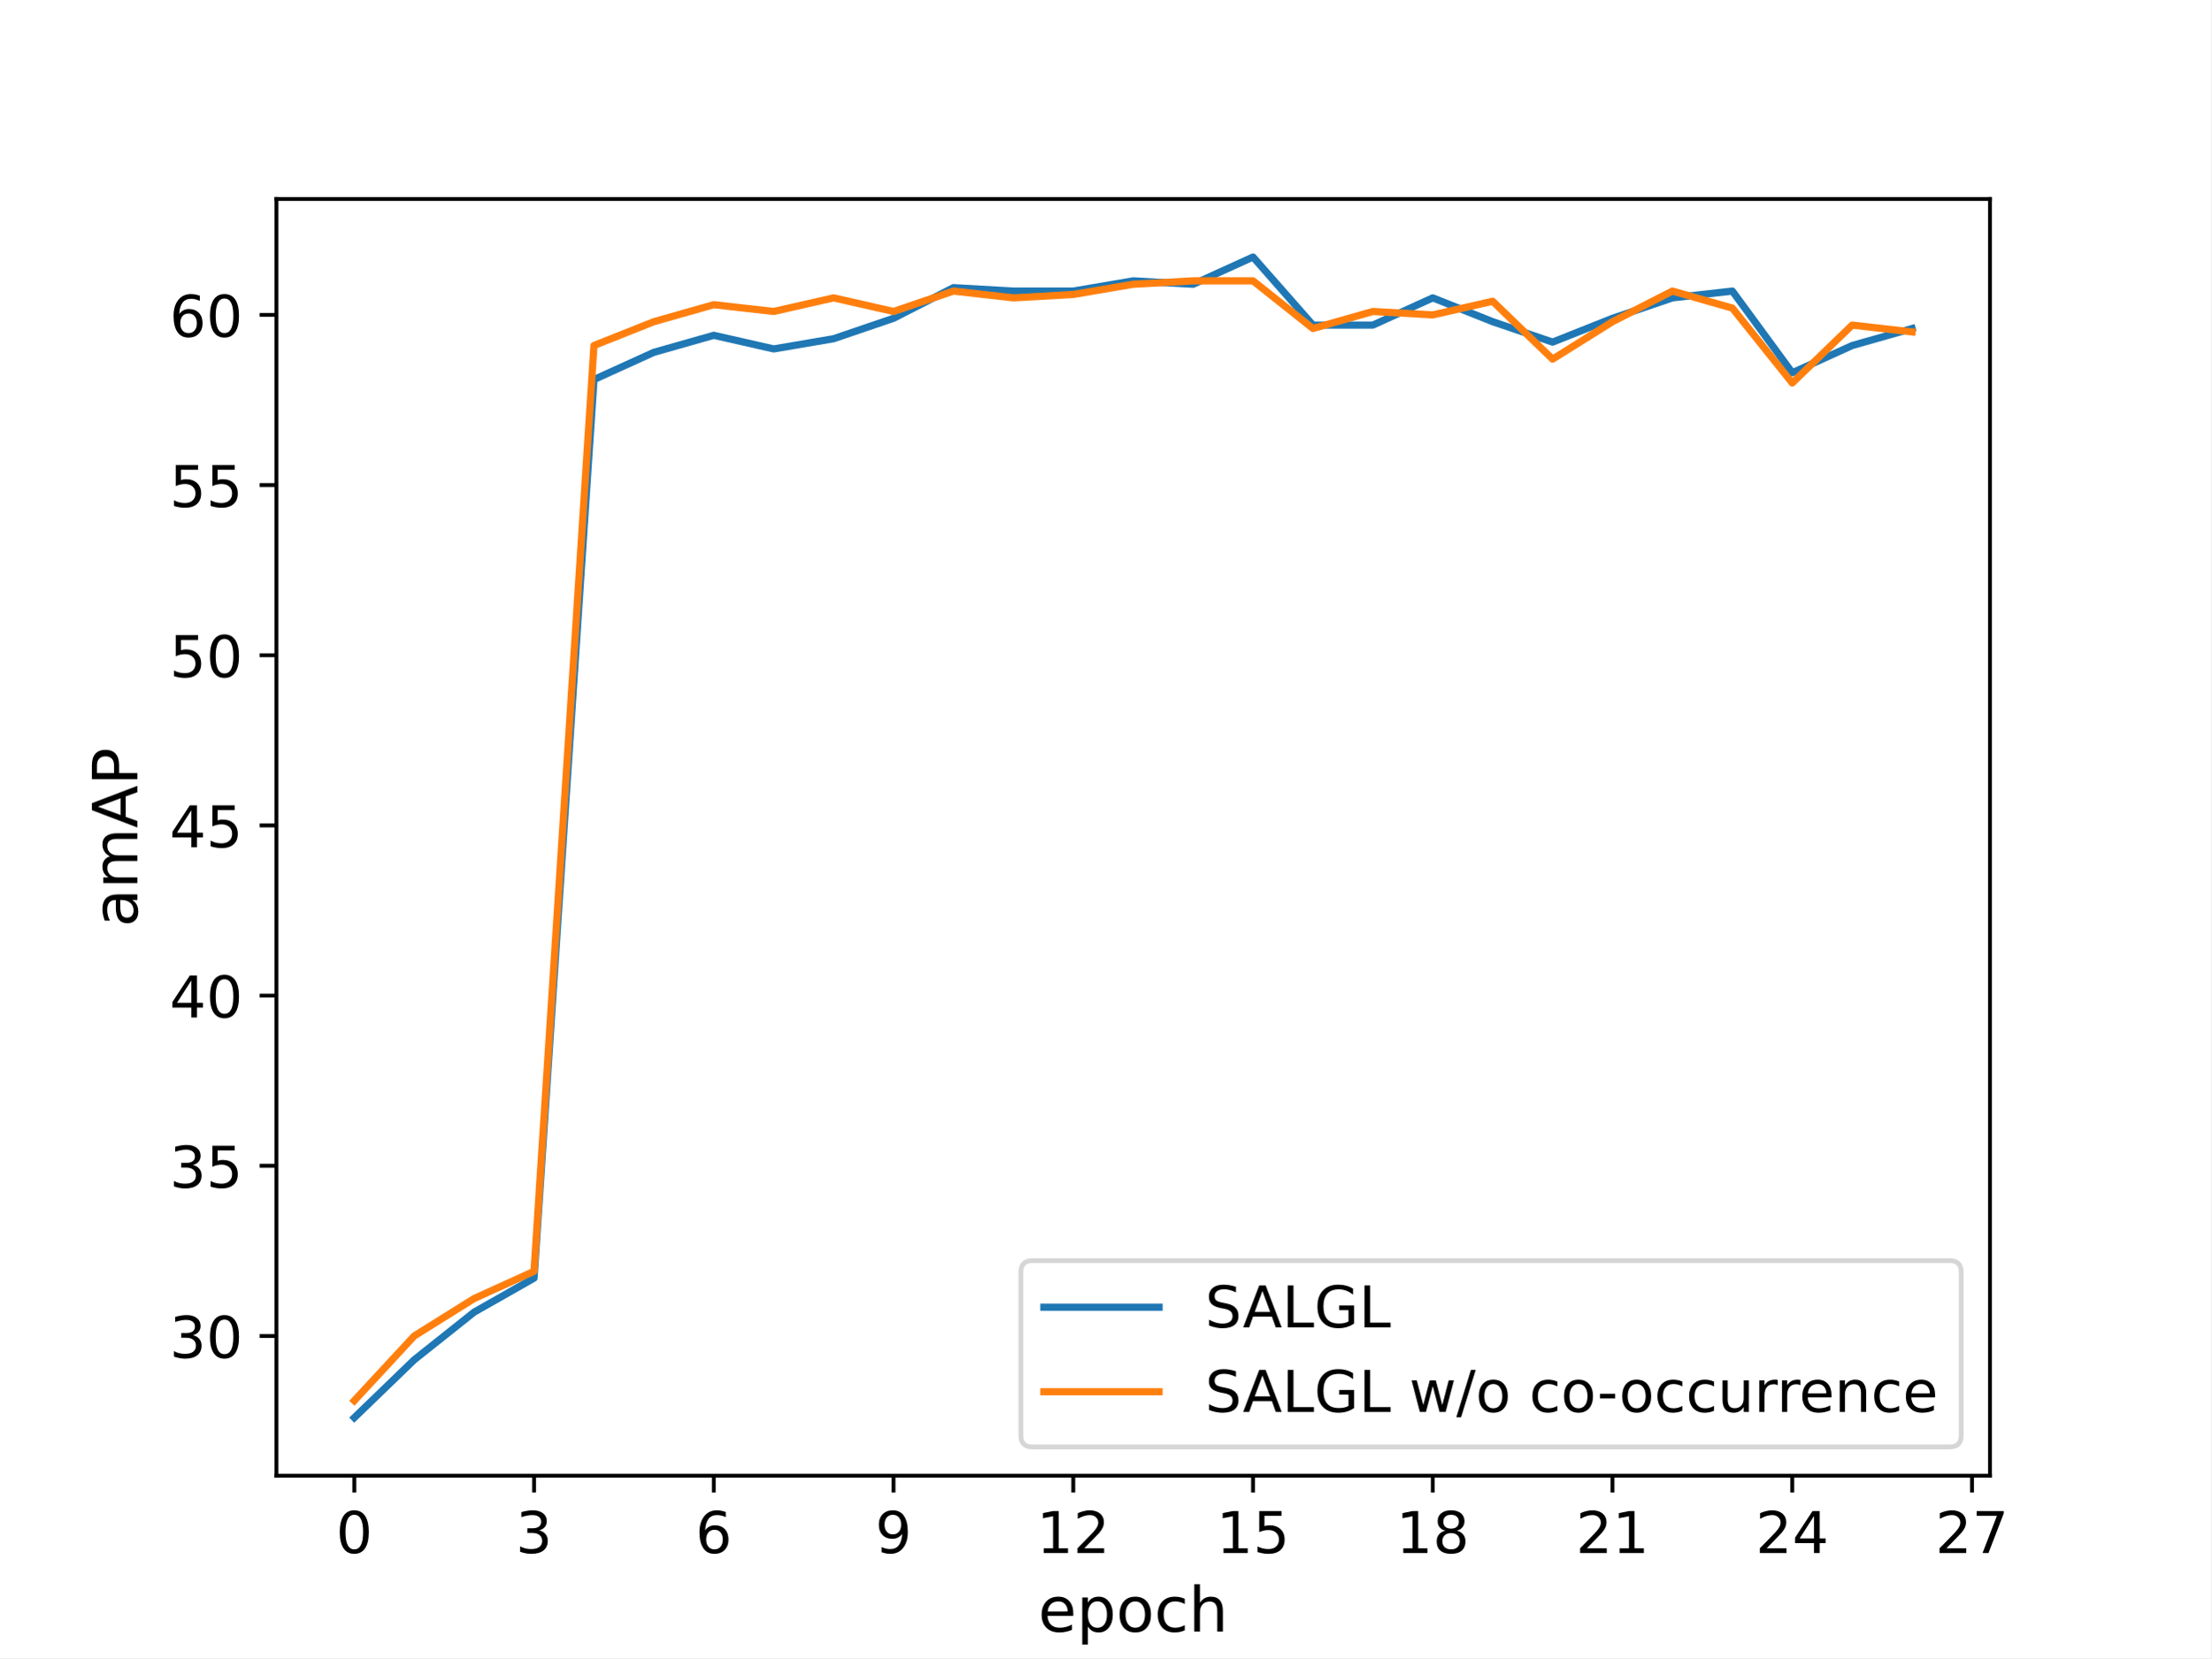
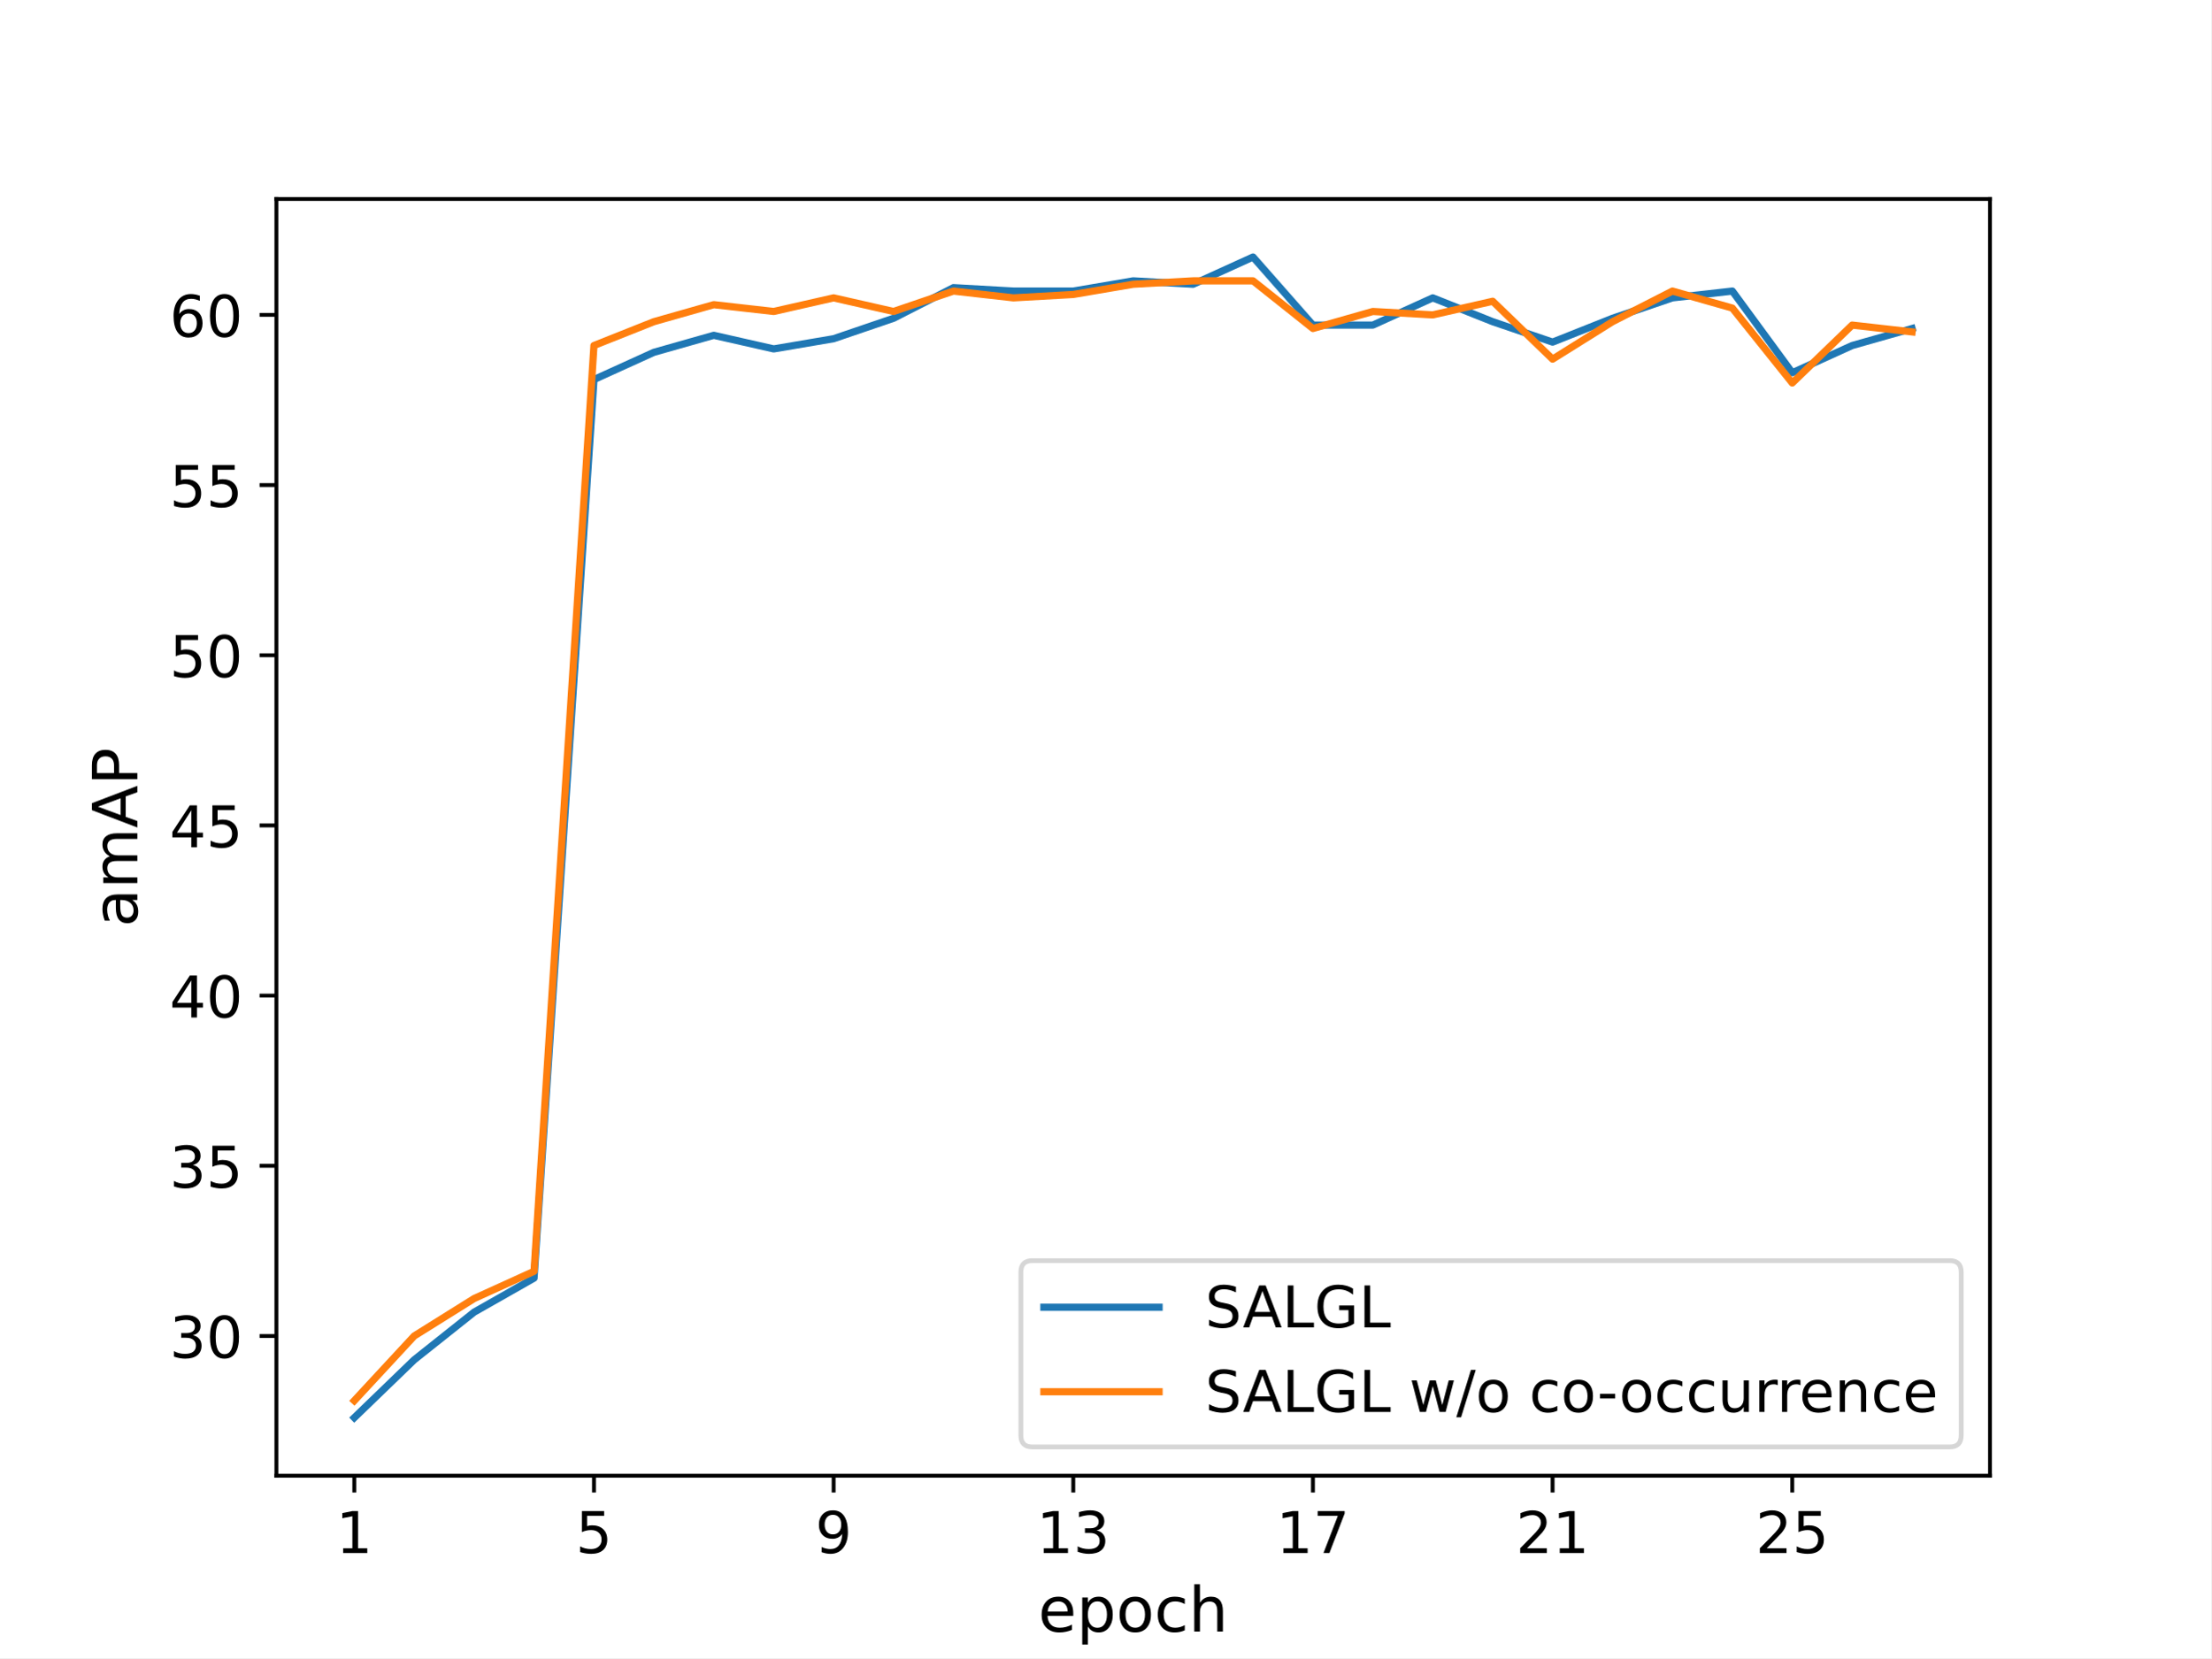
<svg xmlns="http://www.w3.org/2000/svg" xmlns:xlink="http://www.w3.org/1999/xlink" width="460.8pt" height="345.6pt" viewBox="0 0 460.8 345.6" version="1.1">
  <defs>
    <style type="text/css">*{stroke-linejoin: round; stroke-linecap: butt}</style>
  </defs>
  <g id="figure_1">
    <g id="patch_1">
      <path d="M 0 345.6  L 460.8 345.6  L 460.8 0  L 0 0  z " style="fill: #ffffff" />
    </g>
    <g id="axes_1">
      <g id="patch_2">
        <path d="M 57.6 307.584  L 414.72 307.584  L 414.72 41.472  L 57.6 41.472  z " style="fill: #ffffff" />
      </g>
      <g id="matplotlib.axis_1">
        <g id="xtick_1">
          <g id="line2d_1">
            <defs>
-               <path id="mf5d8cad235" d="M 0 0  L 0 3.5  " style="stroke: #000000; stroke-width: 0.8" />
-             </defs>
-             <g>
-               <use xlink:href="#mf5d8cad235" x="73.833" y="307.584" style="stroke: #000000; stroke-width: 0.8" />
+               <path id="m3e8d856d4e" d="M 0 0  L 0 3.5  " style="stroke: #000000; stroke-width: 0.8" />
+             </defs>
+             <g>
+               <use xlink:href="#m3e8d856d4e" x="73.833" y="307.584" style="stroke: #000000; stroke-width: 0.8" />
            </g>
          </g>
          <g id="text_1">
            <g transform="translate(70.01523 323.7021) scale(0.12 -0.12)">
              <defs>
-                 <path id="DejaVuSans-30" d="M 2034 4250  Q 1547 4250 1301 3770  Q 1056 3291 1056 2328  Q 1056 1369 1301 889  Q 1547 409 2034 409  Q 2525 409 2770 889  Q 3016 1369 3016 2328  Q 3016 3291 2770 3770  Q 2525 4250 2034 4250  z M 2034 4750  Q 2819 4750 3233 4129  Q 3647 3509 3647 2328  Q 3647 1150 3233 529  Q 2819 -91 2034 -91  Q 1250 -91 836 529  Q 422 1150 422 2328  Q 422 3509 836 4129  Q 1250 4750 2034 4750  z " transform="scale(0.015625)" />
-               </defs>
-               <use xlink:href="#DejaVuSans-30" />
+                 <path id="DejaVuSans-31" d="M 794 531  L 1825 531  L 1825 4091  L 703 3866  L 703 4441  L 1819 4666  L 2450 4666  L 2450 531  L 3481 531  L 3481 0  L 794 0  L 794 531  z " transform="scale(0.015625)" />
+               </defs>
+               <use xlink:href="#DejaVuSans-31" />
            </g>
          </g>
        </g>
        <g id="xtick_2">
          <g id="line2d_2">
            <g>
-               <use xlink:href="#mf5d8cad235" x="111.293" y="307.584" style="stroke: #000000; stroke-width: 0.8" />
+               <use xlink:href="#m3e8d856d4e" x="123.78" y="307.584" style="stroke: #000000; stroke-width: 0.8" />
            </g>
          </g>
          <g id="text_2">
-             <g transform="translate(107.4754 323.7021) scale(0.12 -0.12)">
-               <defs>
-                 <path id="DejaVuSans-33" d="M 2597 2516  Q 3050 2419 3304 2112  Q 3559 1806 3559 1356  Q 3559 666 3084 287  Q 2609 -91 1734 -91  Q 1441 -91 1130 -33  Q 819 25 488 141  L 488 750  Q 750 597 1062 519  Q 1375 441 1716 441  Q 2309 441 2620 675  Q 2931 909 2931 1356  Q 2931 1769 2642 2001  Q 2353 2234 1838 2234  L 1294 2234  L 1294 2753  L 1863 2753  Q 2328 2753 2575 2939  Q 2822 3125 2822 3475  Q 2822 3834 2567 4026  Q 2313 4219 1838 4219  Q 1578 4219 1281 4162  Q 984 4106 628 3988  L 628 4550  Q 988 4650 1302 4700  Q 1616 4750 1894 4750  Q 2613 4750 3031 4423  Q 3450 4097 3450 3541  Q 3450 3153 3228 2886  Q 3006 2619 2597 2516  z " transform="scale(0.015625)" />
-               </defs>
-               <use xlink:href="#DejaVuSans-33" />
+             <g transform="translate(119.9621 323.7021) scale(0.12 -0.12)">
+               <defs>
+                 <path id="DejaVuSans-35" d="M 691 4666  L 3169 4666  L 3169 4134  L 1269 4134  L 1269 2991  Q 1406 3038 1543 3061  Q 1681 3084 1819 3084  Q 2600 3084 3056 2656  Q 3513 2228 3513 1497  Q 3513 744 3044 326  Q 2575 -91 1722 -91  Q 1428 -91 1123 -41  Q 819 9 494 109  L 494 744  Q 775 591 1075 516  Q 1375 441 1709 441  Q 2250 441 2565 725  Q 2881 1009 2881 1497  Q 2881 1984 2565 2268  Q 2250 2553 1709 2553  Q 1456 2553 1204 2497  Q 953 2441 691 2322  L 691 4666  z " transform="scale(0.015625)" />
+               </defs>
+               <use xlink:href="#DejaVuSans-35" />
            </g>
          </g>
        </g>
        <g id="xtick_3">
          <g id="line2d_3">
            <g>
-               <use xlink:href="#mf5d8cad235" x="148.753" y="307.584" style="stroke: #000000; stroke-width: 0.8" />
+               <use xlink:href="#m3e8d856d4e" x="173.726" y="307.584" style="stroke: #000000; stroke-width: 0.8" />
            </g>
          </g>
          <g id="text_3">
-             <g transform="translate(144.9355 323.7021) scale(0.12 -0.12)">
-               <defs>
-                 <path id="DejaVuSans-36" d="M 2113 2584  Q 1688 2584 1439 2293  Q 1191 2003 1191 1497  Q 1191 994 1439 701  Q 1688 409 2113 409  Q 2538 409 2786 701  Q 3034 994 3034 1497  Q 3034 2003 2786 2293  Q 2538 2584 2113 2584  z M 3366 4563  L 3366 3988  Q 3128 4100 2886 4159  Q 2644 4219 2406 4219  Q 1781 4219 1451 3797  Q 1122 3375 1075 2522  Q 1259 2794 1537 2939  Q 1816 3084 2150 3084  Q 2853 3084 3261 2657  Q 3669 2231 3669 1497  Q 3669 778 3244 343  Q 2819 -91 2113 -91  Q 1303 -91 875 529  Q 447 1150 447 2328  Q 447 3434 972 4092  Q 1497 4750 2381 4750  Q 2619 4750 2861 4703  Q 3103 4656 3366 4563  z " transform="scale(0.015625)" />
-               </defs>
-               <use xlink:href="#DejaVuSans-36" />
+             <g transform="translate(169.9089 323.7021) scale(0.12 -0.12)">
+               <defs>
+                 <path id="DejaVuSans-39" d="M 703 97  L 703 672  Q 941 559 1184 500  Q 1428 441 1663 441  Q 2288 441 2617 861  Q 2947 1281 2994 2138  Q 2813 1869 2534 1725  Q 2256 1581 1919 1581  Q 1219 1581 811 2004  Q 403 2428 403 3163  Q 403 3881 828 4315  Q 1253 4750 1959 4750  Q 2769 4750 3195 4129  Q 3622 3509 3622 2328  Q 3622 1225 3098 567  Q 2575 -91 1691 -91  Q 1453 -91 1209 -44  Q 966 3 703 97  z M 1959 2075  Q 2384 2075 2632 2365  Q 2881 2656 2881 3163  Q 2881 3666 2632 3958  Q 2384 4250 1959 4250  Q 1534 4250 1286 3958  Q 1038 3666 1038 3163  Q 1038 2656 1286 2365  Q 1534 2075 1959 2075  z " transform="scale(0.015625)" />
+               </defs>
+               <use xlink:href="#DejaVuSans-39" />
            </g>
          </g>
        </g>
        <g id="xtick_4">
          <g id="line2d_4">
            <g>
-               <use xlink:href="#mf5d8cad235" x="186.213" y="307.584" style="stroke: #000000; stroke-width: 0.8" />
+               <use xlink:href="#m3e8d856d4e" x="223.673" y="307.584" style="stroke: #000000; stroke-width: 0.8" />
            </g>
          </g>
          <g id="text_4">
-             <g transform="translate(182.3956 323.7021) scale(0.12 -0.12)">
-               <defs>
-                 <path id="DejaVuSans-39" d="M 703 97  L 703 672  Q 941 559 1184 500  Q 1428 441 1663 441  Q 2288 441 2617 861  Q 2947 1281 2994 2138  Q 2813 1869 2534 1725  Q 2256 1581 1919 1581  Q 1219 1581 811 2004  Q 403 2428 403 3163  Q 403 3881 828 4315  Q 1253 4750 1959 4750  Q 2769 4750 3195 4129  Q 3622 3509 3622 2328  Q 3622 1225 3098 567  Q 2575 -91 1691 -91  Q 1453 -91 1209 -44  Q 966 3 703 97  z M 1959 2075  Q 2384 2075 2632 2365  Q 2881 2656 2881 3163  Q 2881 3666 2632 3958  Q 2384 4250 1959 4250  Q 1534 4250 1286 3958  Q 1038 3666 1038 3163  Q 1038 2656 1286 2365  Q 1534 2075 1959 2075  z " transform="scale(0.015625)" />
-               </defs>
-               <use xlink:href="#DejaVuSans-39" />
+             <g transform="translate(216.0383 323.7021) scale(0.12 -0.12)">
+               <defs>
+                 <path id="DejaVuSans-33" d="M 2597 2516  Q 3050 2419 3304 2112  Q 3559 1806 3559 1356  Q 3559 666 3084 287  Q 2609 -91 1734 -91  Q 1441 -91 1130 -33  Q 819 25 488 141  L 488 750  Q 750 597 1062 519  Q 1375 441 1716 441  Q 2309 441 2620 675  Q 2931 909 2931 1356  Q 2931 1769 2642 2001  Q 2353 2234 1838 2234  L 1294 2234  L 1294 2753  L 1863 2753  Q 2328 2753 2575 2939  Q 2822 3125 2822 3475  Q 2822 3834 2567 4026  Q 2313 4219 1838 4219  Q 1578 4219 1281 4162  Q 984 4106 628 3988  L 628 4550  Q 988 4650 1302 4700  Q 1616 4750 1894 4750  Q 2613 4750 3031 4423  Q 3450 4097 3450 3541  Q 3450 3153 3228 2886  Q 3006 2619 2597 2516  z " transform="scale(0.015625)" />
+               </defs>
+               <use xlink:href="#DejaVuSans-31" />
+               <use xlink:href="#DejaVuSans-33" x="63.623" />
            </g>
          </g>
        </g>
        <g id="xtick_5">
          <g id="line2d_5">
            <g>
-               <use xlink:href="#mf5d8cad235" x="223.673" y="307.584" style="stroke: #000000; stroke-width: 0.8" />
+               <use xlink:href="#m3e8d856d4e" x="273.62" y="307.584" style="stroke: #000000; stroke-width: 0.8" />
            </g>
          </g>
          <g id="text_5">
-             <g transform="translate(216.0383 323.7021) scale(0.12 -0.12)">
-               <defs>
-                 <path id="DejaVuSans-31" d="M 794 531  L 1825 531  L 1825 4091  L 703 3866  L 703 4441  L 1819 4666  L 2450 4666  L 2450 531  L 3481 531  L 3481 0  L 794 0  L 794 531  z " transform="scale(0.015625)" />
-                 <path id="DejaVuSans-32" d="M 1228 531  L 3431 531  L 3431 0  L 469 0  L 469 531  Q 828 903 1448 1529  Q 2069 2156 2228 2338  Q 2531 2678 2651 2914  Q 2772 3150 2772 3378  Q 2772 3750 2511 3984  Q 2250 4219 1831 4219  Q 1534 4219 1204 4116  Q 875 4013 500 3803  L 500 4441  Q 881 4594 1212 4672  Q 1544 4750 1819 4750  Q 2544 4750 2975 4387  Q 3406 4025 3406 3419  Q 3406 3131 3298 2873  Q 3191 2616 2906 2266  Q 2828 2175 2409 1742  Q 1991 1309 1228 531  z " transform="scale(0.015625)" />
+             <g transform="translate(265.9851 323.7021) scale(0.12 -0.12)">
+               <defs>
+                 <path id="DejaVuSans-37" d="M 525 4666  L 3525 4666  L 3525 4397  L 1831 0  L 1172 0  L 2766 4134  L 525 4134  L 525 4666  z " transform="scale(0.015625)" />
              </defs>
              <use xlink:href="#DejaVuSans-31" />
-               <use xlink:href="#DejaVuSans-32" x="63.623" />
+               <use xlink:href="#DejaVuSans-37" x="63.623" />
            </g>
          </g>
        </g>
        <g id="xtick_6">
          <g id="line2d_6">
            <g>
-               <use xlink:href="#mf5d8cad235" x="261.133" y="307.584" style="stroke: #000000; stroke-width: 0.8" />
+               <use xlink:href="#m3e8d856d4e" x="323.567" y="307.584" style="stroke: #000000; stroke-width: 0.8" />
            </g>
          </g>
          <g id="text_6">
-             <g transform="translate(253.4984 323.7021) scale(0.12 -0.12)">
-               <defs>
-                 <path id="DejaVuSans-35" d="M 691 4666  L 3169 4666  L 3169 4134  L 1269 4134  L 1269 2991  Q 1406 3038 1543 3061  Q 1681 3084 1819 3084  Q 2600 3084 3056 2656  Q 3513 2228 3513 1497  Q 3513 744 3044 326  Q 2575 -91 1722 -91  Q 1428 -91 1123 -41  Q 819 9 494 109  L 494 744  Q 775 591 1075 516  Q 1375 441 1709 441  Q 2250 441 2565 725  Q 2881 1009 2881 1497  Q 2881 1984 2565 2268  Q 2250 2553 1709 2553  Q 1456 2553 1204 2497  Q 953 2441 691 2322  L 691 4666  z " transform="scale(0.015625)" />
-               </defs>
-               <use xlink:href="#DejaVuSans-31" />
-               <use xlink:href="#DejaVuSans-35" x="63.623" />
+             <g transform="translate(315.932 323.7021) scale(0.12 -0.12)">
+               <defs>
+                 <path id="DejaVuSans-32" d="M 1228 531  L 3431 531  L 3431 0  L 469 0  L 469 531  Q 828 903 1448 1529  Q 2069 2156 2228 2338  Q 2531 2678 2651 2914  Q 2772 3150 2772 3378  Q 2772 3750 2511 3984  Q 2250 4219 1831 4219  Q 1534 4219 1204 4116  Q 875 4013 500 3803  L 500 4441  Q 881 4594 1212 4672  Q 1544 4750 1819 4750  Q 2544 4750 2975 4387  Q 3406 4025 3406 3419  Q 3406 3131 3298 2873  Q 3191 2616 2906 2266  Q 2828 2175 2409 1742  Q 1991 1309 1228 531  z " transform="scale(0.015625)" />
+               </defs>
+               <use xlink:href="#DejaVuSans-32" />
+               <use xlink:href="#DejaVuSans-31" x="63.623" />
            </g>
          </g>
        </g>
        <g id="xtick_7">
          <g id="line2d_7">
            <g>
-               <use xlink:href="#mf5d8cad235" x="298.594" y="307.584" style="stroke: #000000; stroke-width: 0.8" />
+               <use xlink:href="#m3e8d856d4e" x="373.514" y="307.584" style="stroke: #000000; stroke-width: 0.8" />
            </g>
          </g>
          <g id="text_7">
-             <g transform="translate(290.9586 323.7021) scale(0.12 -0.12)">
-               <defs>
-                 <path id="DejaVuSans-38" d="M 2034 2216  Q 1584 2216 1326 1975  Q 1069 1734 1069 1313  Q 1069 891 1326 650  Q 1584 409 2034 409  Q 2484 409 2743 651  Q 3003 894 3003 1313  Q 3003 1734 2745 1975  Q 2488 2216 2034 2216  z M 1403 2484  Q 997 2584 770 2862  Q 544 3141 544 3541  Q 544 4100 942 4425  Q 1341 4750 2034 4750  Q 2731 4750 3128 4425  Q 3525 4100 3525 3541  Q 3525 3141 3298 2862  Q 3072 2584 2669 2484  Q 3125 2378 3379 2068  Q 3634 1759 3634 1313  Q 3634 634 3220 271  Q 2806 -91 2034 -91  Q 1263 -91 848 271  Q 434 634 434 1313  Q 434 1759 690 2068  Q 947 2378 1403 2484  z M 1172 3481  Q 1172 3119 1398 2916  Q 1625 2713 2034 2713  Q 2441 2713 2670 2916  Q 2900 3119 2900 3481  Q 2900 3844 2670 4047  Q 2441 4250 2034 4250  Q 1625 4250 1398 4047  Q 1172 3844 1172 3481  z " transform="scale(0.015625)" />
-               </defs>
-               <use xlink:href="#DejaVuSans-31" />
-               <use xlink:href="#DejaVuSans-38" x="63.623" />
-             </g>
-           </g>
-         </g>
-         <g id="xtick_8">
-           <g id="line2d_8">
-             <g>
-               <use xlink:href="#mf5d8cad235" x="336.054" y="307.584" style="stroke: #000000; stroke-width: 0.8" />
-             </g>
-           </g>
-           <g id="text_8">
-             <g transform="translate(328.4187 323.7021) scale(0.12 -0.12)">
+             <g transform="translate(365.8788 323.7021) scale(0.12 -0.12)">
              <use xlink:href="#DejaVuSans-32" />
-               <use xlink:href="#DejaVuSans-31" x="63.623" />
-             </g>
-           </g>
-         </g>
-         <g id="xtick_9">
-           <g id="line2d_9">
-             <g>
-               <use xlink:href="#mf5d8cad235" x="373.514" y="307.584" style="stroke: #000000; stroke-width: 0.8" />
-             </g>
-           </g>
-           <g id="text_9">
-             <g transform="translate(365.8788 323.7021) scale(0.12 -0.12)">
-               <defs>
-                 <path id="DejaVuSans-34" d="M 2419 4116  L 825 1625  L 2419 1625  L 2419 4116  z M 2253 4666  L 3047 4666  L 3047 1625  L 3713 1625  L 3713 1100  L 3047 1100  L 3047 0  L 2419 0  L 2419 1100  L 313 1100  L 313 1709  L 2253 4666  z " transform="scale(0.015625)" />
-               </defs>
-               <use xlink:href="#DejaVuSans-32" />
-               <use xlink:href="#DejaVuSans-34" x="63.623" />
-             </g>
-           </g>
-         </g>
-         <g id="xtick_10">
-           <g id="line2d_10">
-             <g>
-               <use xlink:href="#mf5d8cad235" x="410.974" y="307.584" style="stroke: #000000; stroke-width: 0.8" />
-             </g>
-           </g>
-           <g id="text_10">
-             <g transform="translate(403.339 323.7021) scale(0.12 -0.12)">
-               <defs>
-                 <path id="DejaVuSans-37" d="M 525 4666  L 3525 4666  L 3525 4397  L 1831 0  L 1172 0  L 2766 4134  L 525 4134  L 525 4666  z " transform="scale(0.015625)" />
-               </defs>
-               <use xlink:href="#DejaVuSans-32" />
-               <use xlink:href="#DejaVuSans-37" x="63.623" />
-             </g>
-           </g>
-         </g>
-         <g id="text_11">
+               <use xlink:href="#DejaVuSans-35" x="63.623" />
+             </g>
+           </g>
+         </g>
+         <g id="text_8">
          <g transform="translate(216.3634 340.0757) scale(0.13 -0.13)">
            <defs>
              <path id="DejaVuSans-65" d="M 3597 1894  L 3597 1613  L 953 1613  Q 991 1019 1311 708  Q 1631 397 2203 397  Q 2534 397 2845 478  Q 3156 559 3463 722  L 3463 178  Q 3153 47 2828 -22  Q 2503 -91 2169 -91  Q 1331 -91 842 396  Q 353 884 353 1716  Q 353 2575 817 3079  Q 1281 3584 2069 3584  Q 2775 3584 3186 3129  Q 3597 2675 3597 1894  z M 3022 2063  Q 3016 2534 2758 2815  Q 2500 3097 2075 3097  Q 1594 3097 1305 2825  Q 1016 2553 972 2059  L 3022 2063  z " transform="scale(0.015625)" />
              <path id="DejaVuSans-70" d="M 1159 525  L 1159 -1331  L 581 -1331  L 581 3500  L 1159 3500  L 1159 2969  Q 1341 3281 1617 3432  Q 1894 3584 2278 3584  Q 2916 3584 3314 3078  Q 3713 2572 3713 1747  Q 3713 922 3314 415  Q 2916 -91 2278 -91  Q 1894 -91 1617 61  Q 1341 213 1159 525  z M 3116 1747  Q 3116 2381 2855 2742  Q 2594 3103 2138 3103  Q 1681 3103 1420 2742  Q 1159 2381 1159 1747  Q 1159 1113 1420 752  Q 1681 391 2138 391  Q 2594 391 2855 752  Q 3116 1113 3116 1747  z " transform="scale(0.015625)" />
              <path id="DejaVuSans-6f" d="M 1959 3097  Q 1497 3097 1228 2736  Q 959 2375 959 1747  Q 959 1119 1226 758  Q 1494 397 1959 397  Q 2419 397 2687 759  Q 2956 1122 2956 1747  Q 2956 2369 2687 2733  Q 2419 3097 1959 3097  z M 1959 3584  Q 2709 3584 3137 3096  Q 3566 2609 3566 1747  Q 3566 888 3137 398  Q 2709 -91 1959 -91  Q 1206 -91 779 398  Q 353 888 353 1747  Q 353 2609 779 3096  Q 1206 3584 1959 3584  z " transform="scale(0.015625)" />
              <path id="DejaVuSans-63" d="M 3122 3366  L 3122 2828  Q 2878 2963 2633 3030  Q 2388 3097 2138 3097  Q 1578 3097 1268 2742  Q 959 2388 959 1747  Q 959 1106 1268 751  Q 1578 397 2138 397  Q 2388 397 2633 464  Q 2878 531 3122 666  L 3122 134  Q 2881 22 2623 -34  Q 2366 -91 2075 -91  Q 1284 -91 818 406  Q 353 903 353 1747  Q 353 2603 823 3093  Q 1294 3584 2113 3584  Q 2378 3584 2631 3529  Q 2884 3475 3122 3366  z " transform="scale(0.015625)" />
              <path id="DejaVuSans-68" d="M 3513 2113  L 3513 0  L 2938 0  L 2938 2094  Q 2938 2591 2744 2837  Q 2550 3084 2163 3084  Q 1697 3084 1428 2787  Q 1159 2491 1159 1978  L 1159 0  L 581 0  L 581 4863  L 1159 4863  L 1159 2956  Q 1366 3272 1645 3428  Q 1925 3584 2291 3584  Q 2894 3584 3203 3211  Q 3513 2838 3513 2113  z " transform="scale(0.015625)" />
            </defs>
            <use xlink:href="#DejaVuSans-65" />
            <use xlink:href="#DejaVuSans-70" x="61.523" />
            <use xlink:href="#DejaVuSans-6f" x="125" />
            <use xlink:href="#DejaVuSans-63" x="186.182" />
            <use xlink:href="#DejaVuSans-68" x="241.162" />
          </g>
        </g>
      </g>
      <g id="matplotlib.axis_2">
        <g id="ytick_1">
-           <g id="line2d_11">
-             <defs>
-               <path id="m78064d9a68" d="M 0 0  L -3.5 0  " style="stroke: #000000; stroke-width: 0.8" />
-             </defs>
-             <g>
-               <use xlink:href="#m78064d9a68" x="57.6" y="278.461" style="stroke: #000000; stroke-width: 0.8" />
-             </g>
-           </g>
-           <g id="text_12">
+           <g id="line2d_8">
+             <defs>
+               <path id="m059bd3abbb" d="M 0 0  L -3.5 0  " style="stroke: #000000; stroke-width: 0.8" />
+             </defs>
+             <g>
+               <use xlink:href="#m059bd3abbb" x="57.6" y="278.461" style="stroke: #000000; stroke-width: 0.8" />
+             </g>
+           </g>
+           <g id="text_9">
            <g transform="translate(35.33 283.0204) scale(0.12 -0.12)">
+               <defs>
+                 <path id="DejaVuSans-30" d="M 2034 4250  Q 1547 4250 1301 3770  Q 1056 3291 1056 2328  Q 1056 1369 1301 889  Q 1547 409 2034 409  Q 2525 409 2770 889  Q 3016 1369 3016 2328  Q 3016 3291 2770 3770  Q 2525 4250 2034 4250  z M 2034 4750  Q 2819 4750 3233 4129  Q 3647 3509 3647 2328  Q 3647 1150 3233 529  Q 2819 -91 2034 -91  Q 1250 -91 836 529  Q 422 1150 422 2328  Q 422 3509 836 4129  Q 1250 4750 2034 4750  z " transform="scale(0.015625)" />
+               </defs>
              <use xlink:href="#DejaVuSans-33" />
              <use xlink:href="#DejaVuSans-30" x="63.623" />
            </g>
          </g>
        </g>
        <g id="ytick_2">
-           <g id="line2d_12">
-             <g>
-               <use xlink:href="#m78064d9a68" x="57.6" y="242.989" style="stroke: #000000; stroke-width: 0.8" />
-             </g>
-           </g>
-           <g id="text_13">
+           <g id="line2d_9">
+             <g>
+               <use xlink:href="#m059bd3abbb" x="57.6" y="242.989" style="stroke: #000000; stroke-width: 0.8" />
+             </g>
+           </g>
+           <g id="text_10">
            <g transform="translate(35.33 247.5483) scale(0.12 -0.12)">
              <use xlink:href="#DejaVuSans-33" />
              <use xlink:href="#DejaVuSans-35" x="63.623" />
            </g>
          </g>
        </g>
        <g id="ytick_3">
-           <g id="line2d_13">
-             <g>
-               <use xlink:href="#m78064d9a68" x="57.6" y="207.517" style="stroke: #000000; stroke-width: 0.8" />
-             </g>
-           </g>
-           <g id="text_14">
+           <g id="line2d_10">
+             <g>
+               <use xlink:href="#m059bd3abbb" x="57.6" y="207.517" style="stroke: #000000; stroke-width: 0.8" />
+             </g>
+           </g>
+           <g id="text_11">
            <g transform="translate(35.33 212.0762) scale(0.12 -0.12)">
+               <defs>
+                 <path id="DejaVuSans-34" d="M 2419 4116  L 825 1625  L 2419 1625  L 2419 4116  z M 2253 4666  L 3047 4666  L 3047 1625  L 3713 1625  L 3713 1100  L 3047 1100  L 3047 0  L 2419 0  L 2419 1100  L 313 1100  L 313 1709  L 2253 4666  z " transform="scale(0.015625)" />
+               </defs>
              <use xlink:href="#DejaVuSans-34" />
              <use xlink:href="#DejaVuSans-30" x="63.623" />
            </g>
          </g>
        </g>
        <g id="ytick_4">
-           <g id="line2d_14">
-             <g>
-               <use xlink:href="#m78064d9a68" x="57.6" y="172.045" style="stroke: #000000; stroke-width: 0.8" />
-             </g>
-           </g>
-           <g id="text_15">
+           <g id="line2d_11">
+             <g>
+               <use xlink:href="#m059bd3abbb" x="57.6" y="172.045" style="stroke: #000000; stroke-width: 0.8" />
+             </g>
+           </g>
+           <g id="text_12">
            <g transform="translate(35.33 176.604) scale(0.12 -0.12)">
              <use xlink:href="#DejaVuSans-34" />
              <use xlink:href="#DejaVuSans-35" x="63.623" />
            </g>
          </g>
        </g>
        <g id="ytick_5">
-           <g id="line2d_15">
-             <g>
-               <use xlink:href="#m78064d9a68" x="57.6" y="136.573" style="stroke: #000000; stroke-width: 0.8" />
-             </g>
-           </g>
-           <g id="text_16">
+           <g id="line2d_12">
+             <g>
+               <use xlink:href="#m059bd3abbb" x="57.6" y="136.573" style="stroke: #000000; stroke-width: 0.8" />
+             </g>
+           </g>
+           <g id="text_13">
            <g transform="translate(35.33 141.1319) scale(0.12 -0.12)">
              <use xlink:href="#DejaVuSans-35" />
              <use xlink:href="#DejaVuSans-30" x="63.623" />
            </g>
          </g>
        </g>
        <g id="ytick_6">
-           <g id="line2d_16">
-             <g>
-               <use xlink:href="#m78064d9a68" x="57.6" y="101.101" style="stroke: #000000; stroke-width: 0.8" />
-             </g>
-           </g>
-           <g id="text_17">
+           <g id="line2d_13">
+             <g>
+               <use xlink:href="#m059bd3abbb" x="57.6" y="101.101" style="stroke: #000000; stroke-width: 0.8" />
+             </g>
+           </g>
+           <g id="text_14">
            <g transform="translate(35.33 105.6597) scale(0.12 -0.12)">
              <use xlink:href="#DejaVuSans-35" />
              <use xlink:href="#DejaVuSans-35" x="63.623" />
            </g>
          </g>
        </g>
        <g id="ytick_7">
-           <g id="line2d_17">
-             <g>
-               <use xlink:href="#m78064d9a68" x="57.6" y="65.629" style="stroke: #000000; stroke-width: 0.8" />
-             </g>
-           </g>
-           <g id="text_18">
+           <g id="line2d_14">
+             <g>
+               <use xlink:href="#m059bd3abbb" x="57.6" y="65.629" style="stroke: #000000; stroke-width: 0.8" />
+             </g>
+           </g>
+           <g id="text_15">
            <g transform="translate(35.33 70.18759) scale(0.12 -0.12)">
+               <defs>
+                 <path id="DejaVuSans-36" d="M 2113 2584  Q 1688 2584 1439 2293  Q 1191 2003 1191 1497  Q 1191 994 1439 701  Q 1688 409 2113 409  Q 2538 409 2786 701  Q 3034 994 3034 1497  Q 3034 2003 2786 2293  Q 2538 2584 2113 2584  z M 3366 4563  L 3366 3988  Q 3128 4100 2886 4159  Q 2644 4219 2406 4219  Q 1781 4219 1451 3797  Q 1122 3375 1075 2522  Q 1259 2794 1537 2939  Q 1816 3084 2150 3084  Q 2853 3084 3261 2657  Q 3669 2231 3669 1497  Q 3669 778 3244 343  Q 2819 -91 2113 -91  Q 1303 -91 875 529  Q 447 1150 447 2328  Q 447 3434 972 4092  Q 1497 4750 2381 4750  Q 2619 4750 2861 4703  Q 3103 4656 3366 4563  z " transform="scale(0.015625)" />
+               </defs>
              <use xlink:href="#DejaVuSans-36" />
              <use xlink:href="#DejaVuSans-30" x="63.623" />
            </g>
          </g>
        </g>
-         <g id="text_19">
+         <g id="text_16">
          <g transform="translate(28.62641 193.2084) rotate(-90) scale(0.13 -0.13)">
            <defs>
              <path id="DejaVuSans-61" d="M 2194 1759  Q 1497 1759 1228 1600  Q 959 1441 959 1056  Q 959 750 1161 570  Q 1363 391 1709 391  Q 2188 391 2477 730  Q 2766 1069 2766 1631  L 2766 1759  L 2194 1759  z M 3341 1997  L 3341 0  L 2766 0  L 2766 531  Q 2569 213 2275 61  Q 1981 -91 1556 -91  Q 1019 -91 701 211  Q 384 513 384 1019  Q 384 1609 779 1909  Q 1175 2209 1959 2209  L 2766 2209  L 2766 2266  Q 2766 2663 2505 2880  Q 2244 3097 1772 3097  Q 1472 3097 1187 3025  Q 903 2953 641 2809  L 641 3341  Q 956 3463 1253 3523  Q 1550 3584 1831 3584  Q 2591 3584 2966 3190  Q 3341 2797 3341 1997  z " transform="scale(0.015625)" />
              <path id="DejaVuSans-6d" d="M 3328 2828  Q 3544 3216 3844 3400  Q 4144 3584 4550 3584  Q 5097 3584 5394 3201  Q 5691 2819 5691 2113  L 5691 0  L 5113 0  L 5113 2094  Q 5113 2597 4934 2840  Q 4756 3084 4391 3084  Q 3944 3084 3684 2787  Q 3425 2491 3425 1978  L 3425 0  L 2847 0  L 2847 2094  Q 2847 2600 2669 2842  Q 2491 3084 2119 3084  Q 1678 3084 1418 2786  Q 1159 2488 1159 1978  L 1159 0  L 581 0  L 581 3500  L 1159 3500  L 1159 2956  Q 1356 3278 1631 3431  Q 1906 3584 2284 3584  Q 2666 3584 2933 3390  Q 3200 3197 3328 2828  z " transform="scale(0.015625)" />
              <path id="DejaVuSans-41" d="M 2188 4044  L 1331 1722  L 3047 1722  L 2188 4044  z M 1831 4666  L 2547 4666  L 4325 0  L 3669 0  L 3244 1197  L 1141 1197  L 716 0  L 50 0  L 1831 4666  z " transform="scale(0.015625)" />
              <path id="DejaVuSans-50" d="M 1259 4147  L 1259 2394  L 2053 2394  Q 2494 2394 2734 2622  Q 2975 2850 2975 3272  Q 2975 3691 2734 3919  Q 2494 4147 2053 4147  L 1259 4147  z M 628 4666  L 2053 4666  Q 2838 4666 3239 4311  Q 3641 3956 3641 3272  Q 3641 2581 3239 2228  Q 2838 1875 2053 1875  L 1259 1875  L 1259 0  L 628 0  L 628 4666  z " transform="scale(0.015625)" />
            </defs>
            <use xlink:href="#DejaVuSans-61" />
            <use xlink:href="#DejaVuSans-6d" x="61.279" />
            <use xlink:href="#DejaVuSans-41" x="158.691" />
            <use xlink:href="#DejaVuSans-50" x="227.1" />
          </g>
        </g>
      </g>
-       <g id="line2d_18">
-         <path d="M 73.833 295.488  L 86.319 283.427  L 98.806 273.495  L 111.293 266.401  L 123.78 79.108  L 136.266 73.432  L 148.753 69.885  L 161.24 72.723  L 173.726 70.595  L 186.213 66.338  L 198.7 59.953  L 211.187 60.662  L 223.673 60.662  L 236.16 58.534  L 248.647 59.244  L 261.133 53.568  L 273.62 67.757  L 286.107 67.757  L 298.594 62.081  L 311.08 67.047  L 323.567 71.304  L 336.054 66.338  L 348.54 62.081  L 361.027 60.662  L 373.514 77.689  L 386.001 72.014  L 398.487 68.466  " clip-path="url(#pbb766414ba)" style="fill: none; stroke: #1f77b4; stroke-width: 1.5; stroke-linecap: square" />
-       </g>
-       <g id="line2d_19">
-         <path d="M 73.833 291.941  L 86.319 278.461  L 98.806 270.658  L 111.293 264.982  L 123.78 72.014  L 136.266 67.047  L 148.753 63.5  L 161.24 64.919  L 173.726 62.081  L 186.213 64.919  L 198.7 60.662  L 211.187 62.081  L 223.673 61.372  L 236.16 59.244  L 248.647 58.534  L 261.133 58.534  L 273.62 68.466  L 286.107 64.919  L 298.594 65.629  L 311.08 62.791  L 323.567 74.851  L 336.054 67.047  L 348.54 60.662  L 361.027 64.21  L 373.514 79.817  L 386.001 67.757  L 398.487 69.176  " clip-path="url(#pbb766414ba)" style="fill: none; stroke: #ff7f0e; stroke-width: 1.5; stroke-linecap: square" />
+       <g id="line2d_15">
+         <path d="M 73.833 295.488  L 86.319 283.427  L 98.806 273.495  L 111.293 266.401  L 123.78 79.108  L 136.266 73.432  L 148.753 69.885  L 161.24 72.723  L 173.726 70.595  L 186.213 66.338  L 198.7 59.953  L 211.187 60.662  L 223.673 60.662  L 236.16 58.534  L 248.647 59.244  L 261.133 53.568  L 273.62 67.757  L 286.107 67.757  L 298.594 62.081  L 311.08 67.047  L 323.567 71.304  L 336.054 66.338  L 348.54 62.081  L 361.027 60.662  L 373.514 77.689  L 386.001 72.014  L 398.487 68.466  " clip-path="url(#pf58d0eac0d)" style="fill: none; stroke: #1f77b4; stroke-width: 1.5; stroke-linecap: square" />
+       </g>
+       <g id="line2d_16">
+         <path d="M 73.833 291.941  L 86.319 278.461  L 98.806 270.658  L 111.293 264.982  L 123.78 72.014  L 136.266 67.047  L 148.753 63.5  L 161.24 64.919  L 173.726 62.081  L 186.213 64.919  L 198.7 60.662  L 211.187 62.081  L 223.673 61.372  L 236.16 59.244  L 248.647 58.534  L 261.133 58.534  L 273.62 68.466  L 286.107 64.919  L 298.594 65.629  L 311.08 62.791  L 323.567 74.851  L 336.054 67.047  L 348.54 60.662  L 361.027 64.21  L 373.514 79.817  L 386.001 67.757  L 398.487 69.176  " clip-path="url(#pf58d0eac0d)" style="fill: none; stroke: #ff7f0e; stroke-width: 1.5; stroke-linecap: square" />
      </g>
      <g id="patch_3">
        <path d="M 57.6 307.584  L 57.6 41.472  " style="fill: none; stroke: #000000; stroke-width: 0.8; stroke-linejoin: miter; stroke-linecap: square" />
      </g>
      <g id="patch_4">
        <path d="M 414.72 307.584  L 414.72 41.472  " style="fill: none; stroke: #000000; stroke-width: 0.8; stroke-linejoin: miter; stroke-linecap: square" />
      </g>
      <g id="patch_5">
        <path d="M 57.6 307.584  L 414.72 307.584  " style="fill: none; stroke: #000000; stroke-width: 0.8; stroke-linejoin: miter; stroke-linecap: square" />
      </g>
      <g id="patch_6">
        <path d="M 57.6 41.472  L 414.72 41.472  " style="fill: none; stroke: #000000; stroke-width: 0.8; stroke-linejoin: miter; stroke-linecap: square" />
      </g>
      <g id="legend_1">
        <g id="patch_7">
          <path d="M 215.151 301.584  L 406.32 301.584  Q 408.72 301.584 408.72 299.184  L 408.72 265.156  Q 408.72 262.757 406.32 262.757  L 215.151 262.757  Q 212.751 262.757 212.751 265.156  L 212.751 299.184  Q 212.751 301.584 215.151 301.584  z " style="fill: #ffffff; opacity: 0.8; stroke: #cccccc; stroke-linejoin: miter" />
        </g>
-         <g id="line2d_20">
+         <g id="line2d_17">
          <path d="M 217.551 272.475  L 229.551 272.475  L 241.551 272.475  " style="fill: none; stroke: #1f77b4; stroke-width: 1.5; stroke-linecap: square" />
        </g>
-         <g id="text_20">
+         <g id="text_17">
          <g transform="translate(251.1506 276.6746) scale(0.12 -0.12)">
            <defs>
              <path id="DejaVuSans-53" d="M 3425 4513  L 3425 3897  Q 3066 4069 2747 4153  Q 2428 4238 2131 4238  Q 1616 4238 1336 4038  Q 1056 3838 1056 3469  Q 1056 3159 1242 3001  Q 1428 2844 1947 2747  L 2328 2669  Q 3034 2534 3370 2195  Q 3706 1856 3706 1288  Q 3706 609 3251 259  Q 2797 -91 1919 -91  Q 1588 -91 1214 -16  Q 841 59 441 206  L 441 856  Q 825 641 1194 531  Q 1563 422 1919 422  Q 2459 422 2753 634  Q 3047 847 3047 1241  Q 3047 1584 2836 1778  Q 2625 1972 2144 2069  L 1759 2144  Q 1053 2284 737 2584  Q 422 2884 422 3419  Q 422 4038 858 4394  Q 1294 4750 2059 4750  Q 2388 4750 2728 4690  Q 3069 4631 3425 4513  z " transform="scale(0.015625)" />
              <path id="DejaVuSans-4c" d="M 628 4666  L 1259 4666  L 1259 531  L 3531 531  L 3531 0  L 628 0  L 628 4666  z " transform="scale(0.015625)" />
              <path id="DejaVuSans-47" d="M 3809 666  L 3809 1919  L 2778 1919  L 2778 2438  L 4434 2438  L 4434 434  Q 4069 175 3628 42  Q 3188 -91 2688 -91  Q 1594 -91 976 548  Q 359 1188 359 2328  Q 359 3472 976 4111  Q 1594 4750 2688 4750  Q 3144 4750 3555 4637  Q 3966 4525 4313 4306  L 4313 3634  Q 3963 3931 3569 4081  Q 3175 4231 2741 4231  Q 1884 4231 1454 3753  Q 1025 3275 1025 2328  Q 1025 1384 1454 906  Q 1884 428 2741 428  Q 3075 428 3337 486  Q 3600 544 3809 666  z " transform="scale(0.015625)" />
            </defs>
            <use xlink:href="#DejaVuSans-53" />
            <use xlink:href="#DejaVuSans-41" x="65.352" />
            <use xlink:href="#DejaVuSans-4c" x="133.76" />
            <use xlink:href="#DejaVuSans-47" x="189.473" />
            <use xlink:href="#DejaVuSans-4c" x="266.963" />
          </g>
        </g>
-         <g id="line2d_21">
+         <g id="line2d_18">
          <path d="M 217.551 290.088  L 229.551 290.088  L 241.551 290.088  " style="fill: none; stroke: #ff7f0e; stroke-width: 1.5; stroke-linecap: square" />
        </g>
-         <g id="text_21">
+         <g id="text_18">
          <g transform="translate(251.1506 294.2884) scale(0.12 -0.12)">
            <defs>
              <path id="DejaVuSans-20" transform="scale(0.015625)" />
              <path id="DejaVuSans-77" d="M 269 3500  L 844 3500  L 1563 769  L 2278 3500  L 2956 3500  L 3675 769  L 4391 3500  L 4966 3500  L 4050 0  L 3372 0  L 2619 2869  L 1863 0  L 1184 0  L 269 3500  z " transform="scale(0.015625)" />
              <path id="DejaVuSans-2f" d="M 1625 4666  L 2156 4666  L 531 -594  L 0 -594  L 1625 4666  z " transform="scale(0.015625)" />
              <path id="DejaVuSans-2d" d="M 313 2009  L 1997 2009  L 1997 1497  L 313 1497  L 313 2009  z " transform="scale(0.015625)" />
              <path id="DejaVuSans-75" d="M 544 1381  L 544 3500  L 1119 3500  L 1119 1403  Q 1119 906 1312 657  Q 1506 409 1894 409  Q 2359 409 2629 706  Q 2900 1003 2900 1516  L 2900 3500  L 3475 3500  L 3475 0  L 2900 0  L 2900 538  Q 2691 219 2414 64  Q 2138 -91 1772 -91  Q 1169 -91 856 284  Q 544 659 544 1381  z M 1991 3584  L 1991 3584  z " transform="scale(0.015625)" />
              <path id="DejaVuSans-72" d="M 2631 2963  Q 2534 3019 2420 3045  Q 2306 3072 2169 3072  Q 1681 3072 1420 2755  Q 1159 2438 1159 1844  L 1159 0  L 581 0  L 581 3500  L 1159 3500  L 1159 2956  Q 1341 3275 1631 3429  Q 1922 3584 2338 3584  Q 2397 3584 2469 3576  Q 2541 3569 2628 3553  L 2631 2963  z " transform="scale(0.015625)" />
              <path id="DejaVuSans-6e" d="M 3513 2113  L 3513 0  L 2938 0  L 2938 2094  Q 2938 2591 2744 2837  Q 2550 3084 2163 3084  Q 1697 3084 1428 2787  Q 1159 2491 1159 1978  L 1159 0  L 581 0  L 581 3500  L 1159 3500  L 1159 2956  Q 1366 3272 1645 3428  Q 1925 3584 2291 3584  Q 2894 3584 3203 3211  Q 3513 2838 3513 2113  z " transform="scale(0.015625)" />
            </defs>
            <use xlink:href="#DejaVuSans-53" />
            <use xlink:href="#DejaVuSans-41" x="65.352" />
            <use xlink:href="#DejaVuSans-4c" x="133.76" />
            <use xlink:href="#DejaVuSans-47" x="189.473" />
            <use xlink:href="#DejaVuSans-4c" x="266.963" />
            <use xlink:href="#DejaVuSans-20" x="322.676" />
            <use xlink:href="#DejaVuSans-77" x="354.463" />
            <use xlink:href="#DejaVuSans-2f" x="436.25" />
            <use xlink:href="#DejaVuSans-6f" x="469.941" />
            <use xlink:href="#DejaVuSans-20" x="531.123" />
            <use xlink:href="#DejaVuSans-63" x="562.91" />
            <use xlink:href="#DejaVuSans-6f" x="617.891" />
            <use xlink:href="#DejaVuSans-2d" x="680.947" />
            <use xlink:href="#DejaVuSans-6f" x="718.906" />
            <use xlink:href="#DejaVuSans-63" x="780.088" />
            <use xlink:href="#DejaVuSans-63" x="835.068" />
            <use xlink:href="#DejaVuSans-75" x="890.049" />
            <use xlink:href="#DejaVuSans-72" x="953.428" />
            <use xlink:href="#DejaVuSans-72" x="992.791" />
            <use xlink:href="#DejaVuSans-65" x="1031.654" />
            <use xlink:href="#DejaVuSans-6e" x="1093.178" />
            <use xlink:href="#DejaVuSans-63" x="1156.557" />
            <use xlink:href="#DejaVuSans-65" x="1211.537" />
          </g>
        </g>
      </g>
    </g>
  </g>
  <defs>
-     <clipPath id="pbb766414ba">
+     <clipPath id="pf58d0eac0d">
      <rect x="57.6" y="41.472" width="357.12" height="266.112" />
    </clipPath>
  </defs>
</svg>
